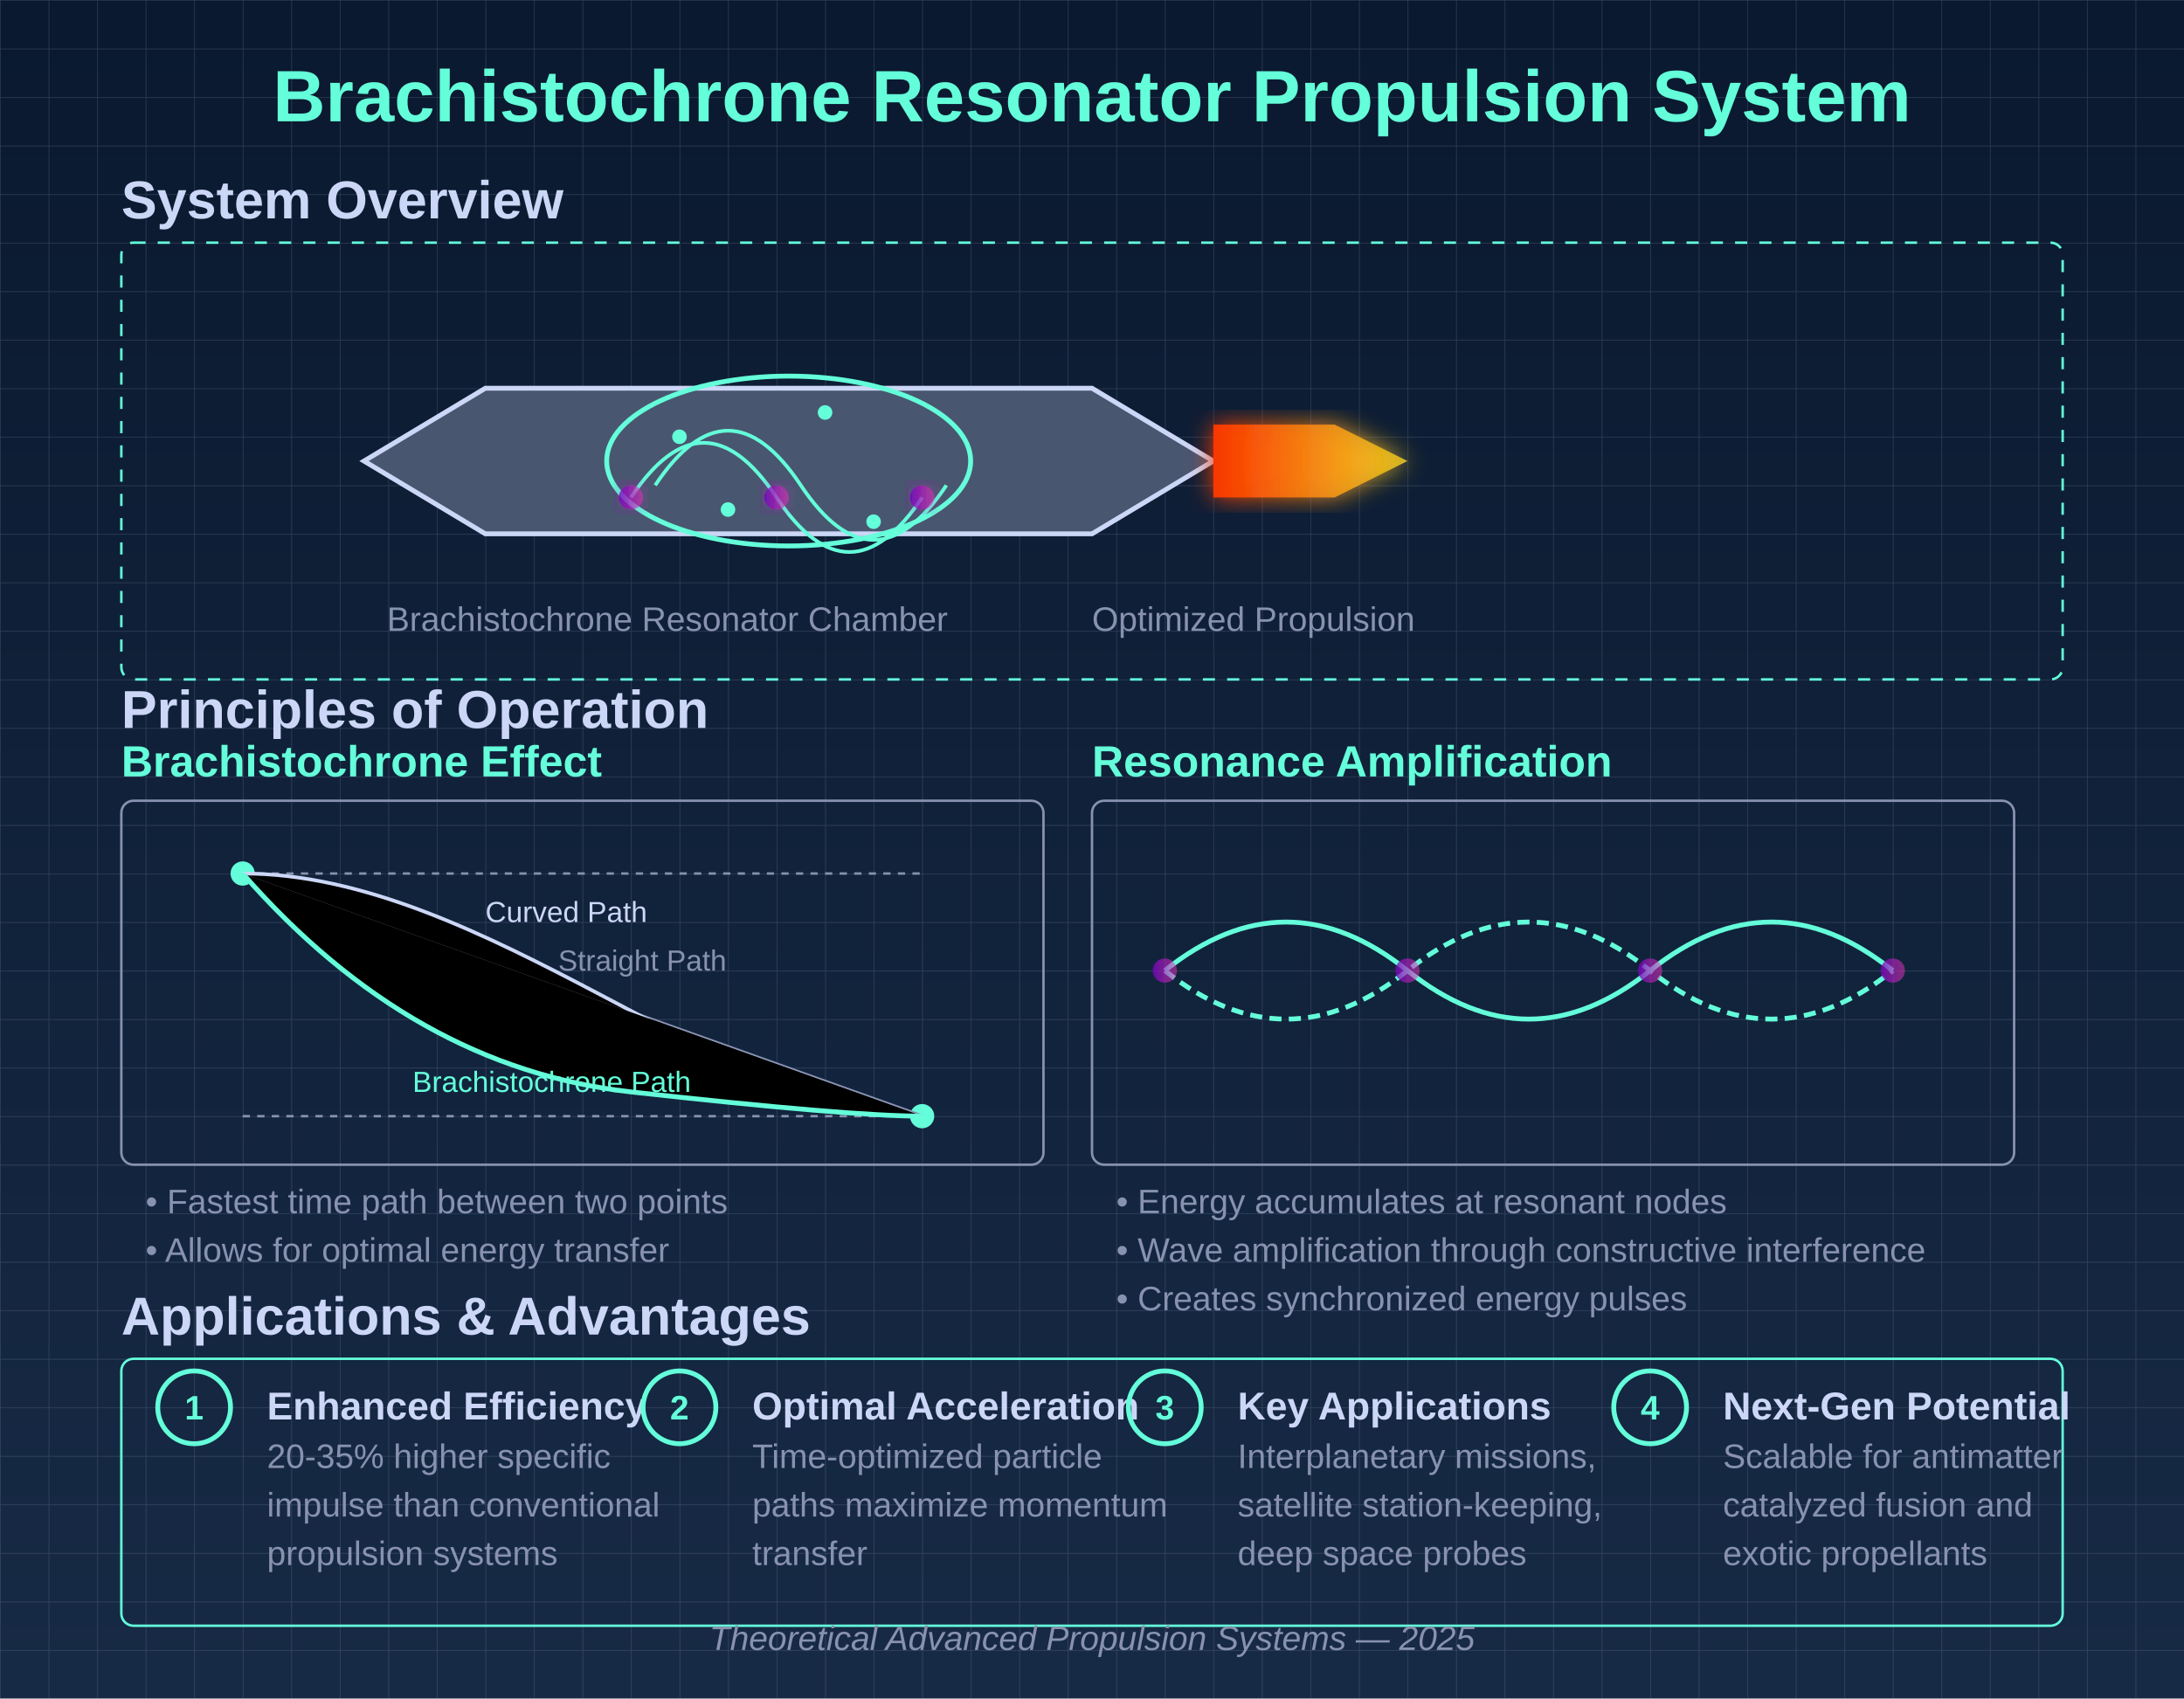
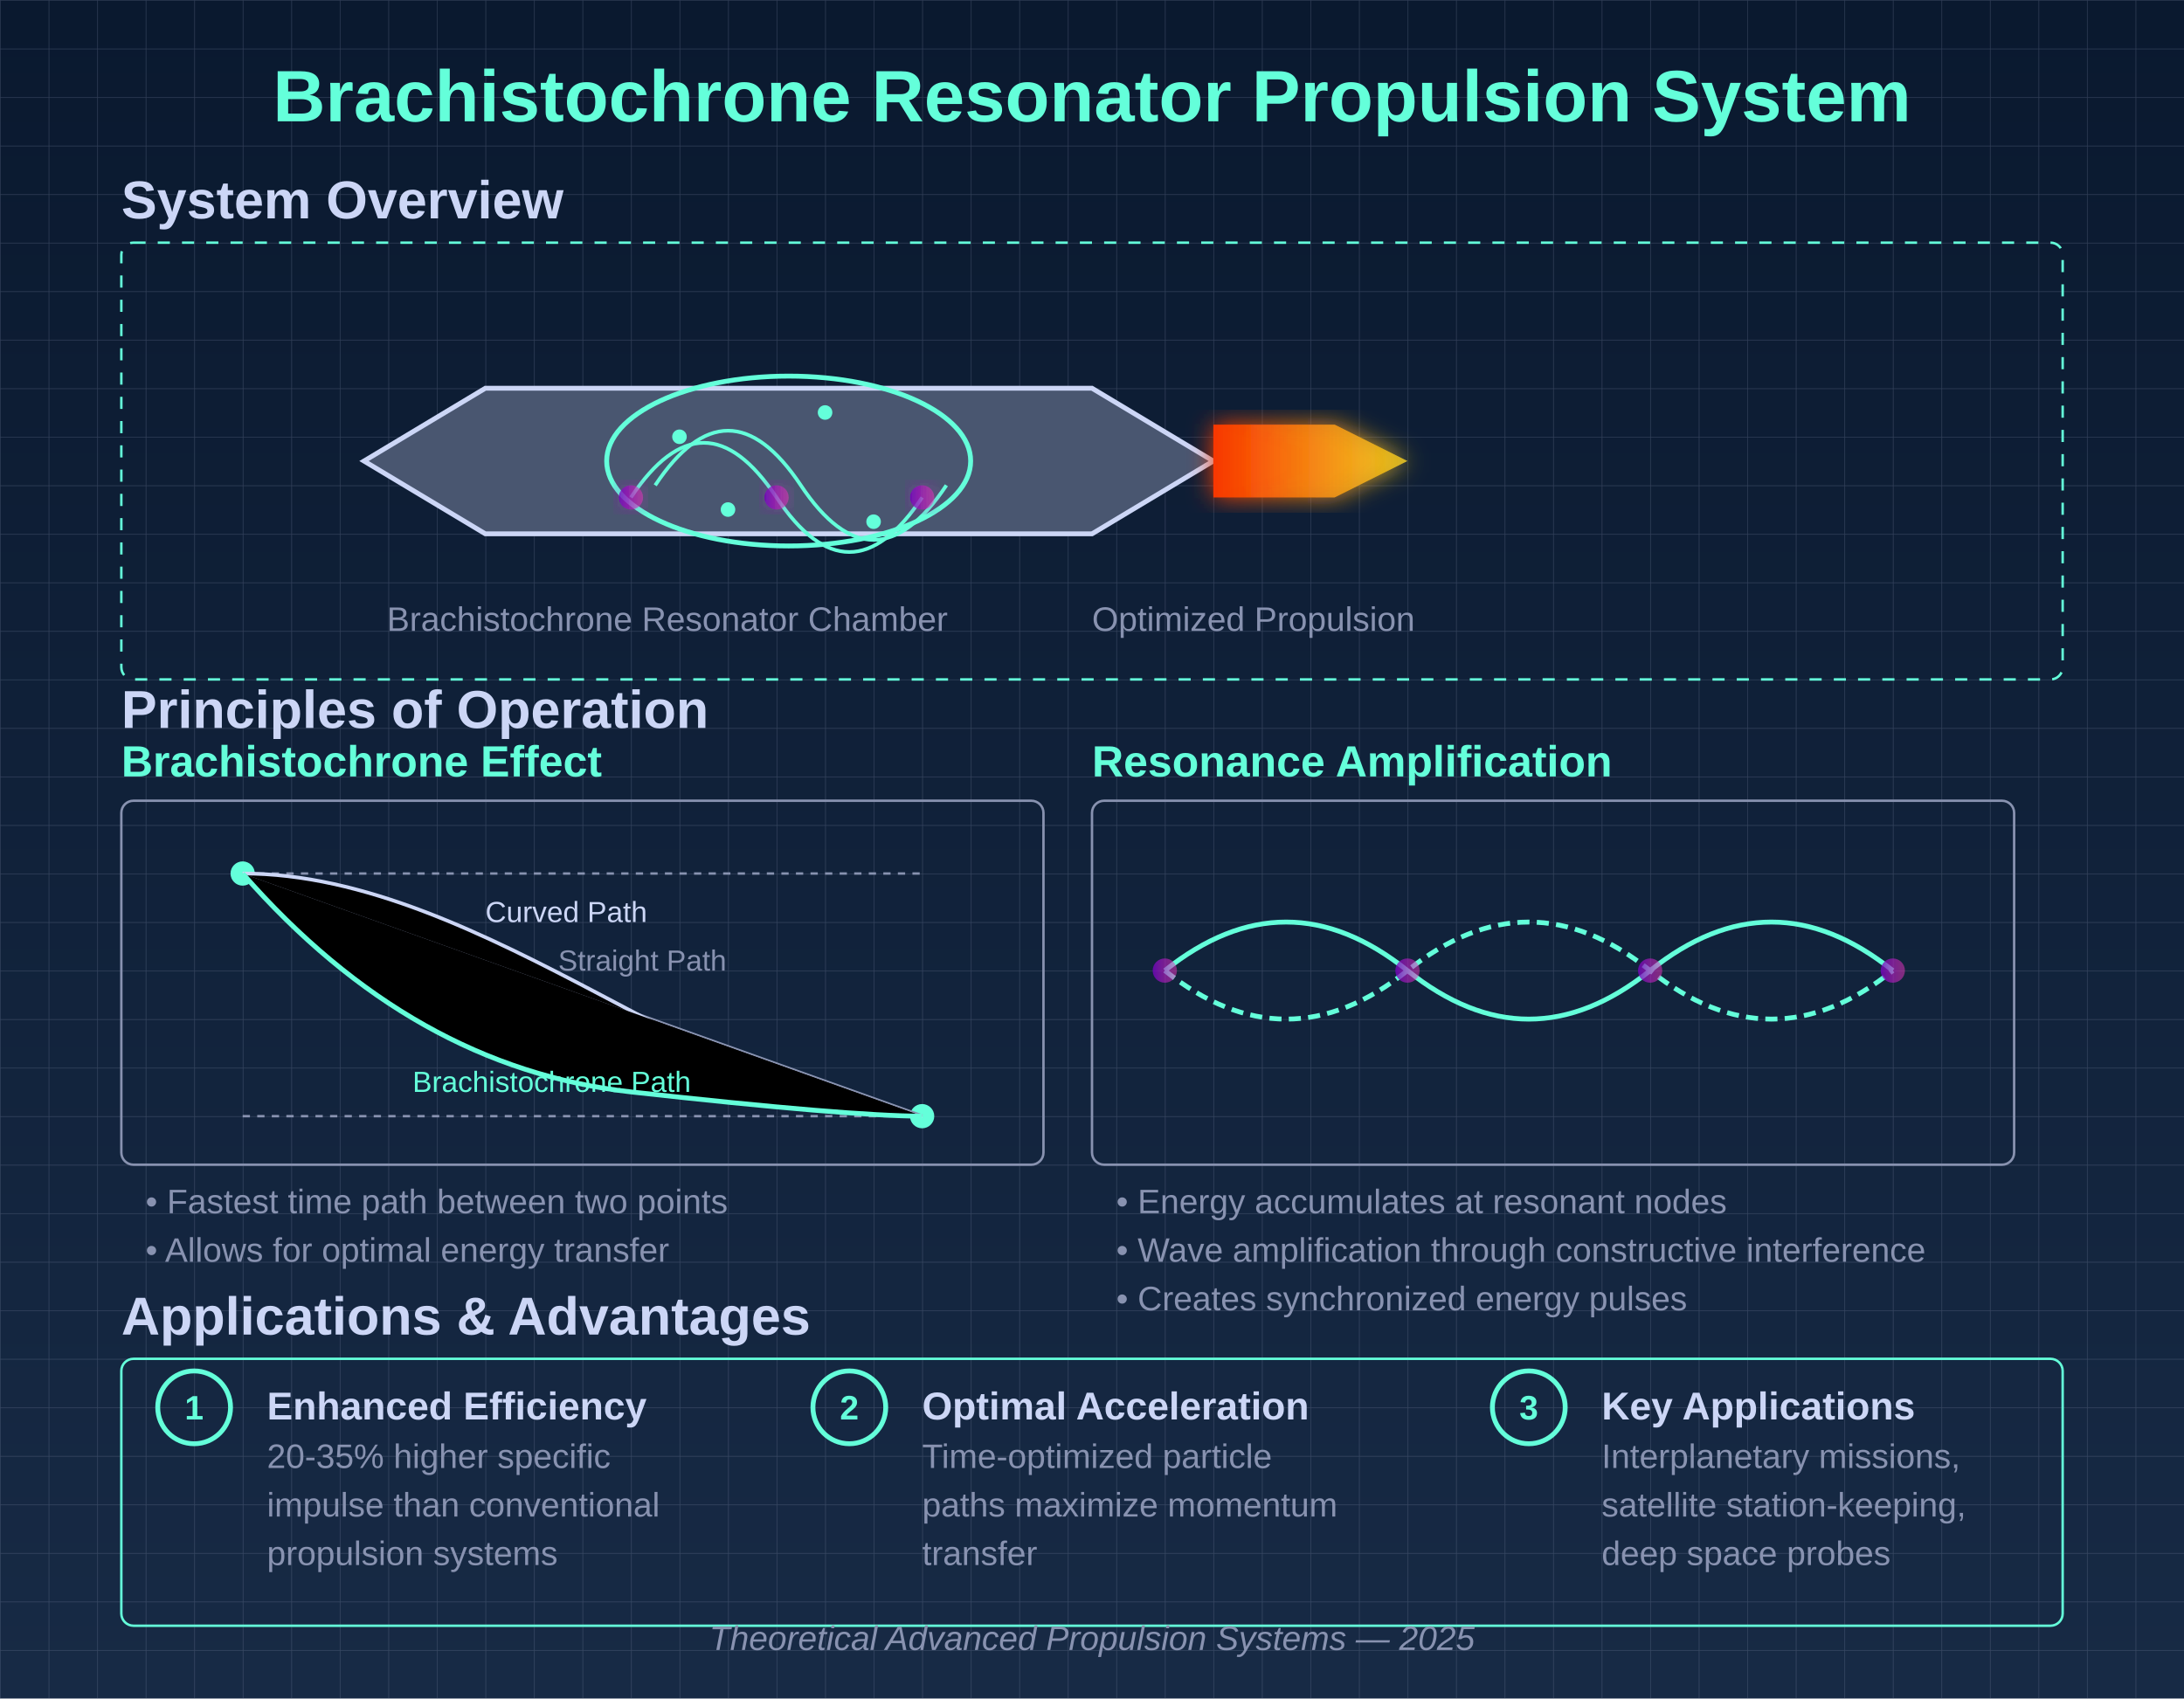
<svg xmlns="http://www.w3.org/2000/svg" viewBox="0 0 900 700">
  <defs>
    <linearGradient id="bgGradient" x1="0%" y1="0%" x2="0%" y2="100%">
      <stop offset="0%" style="stop-color:#0a192f;stop-opacity:1" />
      <stop offset="100%" style="stop-color:#172a45;stop-opacity:1" />
    </linearGradient>
    <linearGradient id="energyGradient" x1="0%" y1="0%" x2="100%" y2="0%">
      <stop offset="0%" style="stop-color:#4facfe;stop-opacity:1" />
      <stop offset="100%" style="stop-color:#00f2fe;stop-opacity:1" />
    </linearGradient>
    <linearGradient id="exhaustGradient" x1="0%" y1="0%" x2="100%" y2="0%">
      <stop offset="0%" style="stop-color:#f83600;stop-opacity:1" />
      <stop offset="100%" style="stop-color:#f9d423;stop-opacity:0.8" />
    </linearGradient>
    <linearGradient id="resonatorGradient" x1="0%" y1="0%" x2="100%" y2="0%">
      <stop offset="0%" style="stop-color:#7303c0;stop-opacity:0.8" />
      <stop offset="100%" style="stop-color:#ec38bc;stop-opacity:0.5" />
    </linearGradient>
    <filter id="glow" x="-20%" y="-20%" width="140%" height="140%">
      <feGaussianBlur stdDeviation="5" result="blur" />
      <feComposite in="SourceGraphic" in2="blur" operator="over" />
    </filter>
    <pattern id="gridPattern" width="20" height="20" patternUnits="userSpaceOnUse">
      <path d="M 20 0 L 0 0 0 20" fill="none" stroke="#8892b0" stroke-width="0.5" opacity="0.3" />
    </pattern>
  </defs>
  <rect width="900" height="700" fill="url(#bgGradient)" />
  <rect width="900" height="700" fill="url(#gridPattern)" />
  <text x="450" y="50" font-family="Arial, sans-serif" font-size="30" font-weight="bold" text-anchor="middle" fill="#64ffda">Brachistochrone Resonator Propulsion System</text>
  <g transform="translate(50, 90)">
    <text x="0" y="0" font-family="Arial, sans-serif" font-size="22" font-weight="bold" fill="#ccd6f6">System Overview</text>
    <rect x="0" y="10" width="800" height="180" fill="none" stroke="#64ffda" stroke-width="1" rx="5" ry="5" stroke-dasharray="5,5" />
    <g transform="translate(50, 50)">
      <path d="M 50,50 L 100,20 L 350,20 L 400,50 L 350,80 L 100,80 Z" fill="#495670" stroke="#ccd6f6" stroke-width="2" />
      <ellipse cx="225" cy="50" rx="75" ry="35" fill="none" stroke="#64ffda" stroke-width="2" />
      <path d="M 160,65 Q 190,20 220,65 Q 250,110 280,65" stroke="#64ffda" stroke-width="1.5" fill="none" />
      <path d="M 170,60 Q 200,15 230,60 Q 260,105 290,60" stroke="#64ffda" stroke-width="1.5" fill="none" />
      <circle cx="160" cy="65" r="5" fill="url(#resonatorGradient)" filter="url(#glow)" />
      <circle cx="220" cy="65" r="5" fill="url(#resonatorGradient)" filter="url(#glow)" />
      <circle cx="280" cy="65" r="5" fill="url(#resonatorGradient)" filter="url(#glow)" />
      <path d="M 100,50 L 150,50" stroke="url(#energyGradient)" stroke-width="4" stroke-dasharray="5,3" />
      <path d="M 350,50 L 400,50" stroke="url(#energyGradient)" stroke-width="4" />
      <path d="M 400,35 L 450,35 L 480,50 L 450,65 L 400,65 L 400,35 Z" fill="url(#exhaustGradient)" filter="url(#glow)" />
      <path d="M 480,50 L 550,50" stroke="url(#exhaustGradient)" stroke-width="10" stroke-linecap="round" filter="url(#glow)" />
      <circle cx="180" cy="40" r="3" fill="#64ffda" />
      <circle cx="200" cy="70" r="3" fill="#64ffda" />
      <circle cx="240" cy="30" r="3" fill="#64ffda" />
      <circle cx="260" cy="75" r="3" fill="#64ffda" />
    </g>
    <text x="225" y="170" font-family="Arial, sans-serif" font-size="14" text-anchor="middle" fill="#8892b0">Brachistochrone Resonator Chamber</text>
    <text x="400" y="170" font-family="Arial, sans-serif" font-size="14" fill="#8892b0">Optimized Propulsion</text>
  </g>
  <g transform="translate(50, 300)">
    <text x="0" y="0" font-family="Arial, sans-serif" font-size="22" font-weight="bold" fill="#ccd6f6">Principles of Operation</text>
    <g transform="translate(0, 20)">
      <text x="0" y="0" font-family="Arial, sans-serif" font-size="18" font-weight="bold" fill="#64ffda">Brachistochrone Effect</text>
      <rect x="0" y="10" width="380" height="150" fill="none" stroke="#8892b0" stroke-width="1" rx="5" ry="5" />
      <line x1="50" y1="40" x2="330" y2="40" stroke="#8892b0" stroke-width="1" stroke-dasharray="3,3" />
      <line x1="50" y1="140" x2="330" y2="140" stroke="#8892b0" stroke-width="1" stroke-dasharray="3,3" />
      <circle cx="50" cy="40" r="5" fill="#64ffda" />
      <circle cx="330" cy="140" r="5" fill="#64ffda" />
      <path d="M 50,40 L 330,140" stroke="#8892b0" stroke-width="1.5" />
      <text x="180" y="80" font-family="Arial, sans-serif" font-size="12" fill="#8892b0">Straight Path</text>
      <path d="M 50,40 C 150,40 250,140 330,140" stroke="#ccd6f6" stroke-width="1.5" />
      <text x="150" y="60" font-family="Arial, sans-serif" font-size="12" fill="#ccd6f6">Curved Path</text>
      <path d="M 50,40 Q 120,120 210,130 T 330,140" stroke="#64ffda" stroke-width="2" />
      <text x="120" y="130" font-family="Arial, sans-serif" font-size="12" fill="#64ffda">Brachistochrone Path</text>
      <text x="10" y="180" font-family="Arial, sans-serif" font-size="14" fill="#8892b0">• Fastest time path between two points</text>
      <text x="10" y="200" font-family="Arial, sans-serif" font-size="14" fill="#8892b0">• Allows for optimal energy transfer</text>
    </g>
    <g transform="translate(400, 20)">
      <text x="0" y="0" font-family="Arial, sans-serif" font-size="18" font-weight="bold" fill="#64ffda">Resonance Amplification</text>
      <rect x="0" y="10" width="380" height="150" fill="none" stroke="#8892b0" stroke-width="1" rx="5" ry="5" />
      <path d="M 30,80 Q 80,40 130,80 Q 180,120 230,80 Q 280,40 330,80" stroke="#64ffda" stroke-width="2" fill="none" />
      <path d="M 30,80 Q 80,120 130,80 Q 180,40 230,80 Q 280,120 330,80" stroke="#64ffda" stroke-width="2" fill="none" stroke-dasharray="5,3" />
      <circle cx="30" cy="80" r="5" fill="url(#resonatorGradient)" />
      <circle cx="130" cy="80" r="5" fill="url(#resonatorGradient)" />
      <circle cx="230" cy="80" r="5" fill="url(#resonatorGradient)" />
      <circle cx="330" cy="80" r="5" fill="url(#resonatorGradient)" />
      <text x="10" y="180" font-family="Arial, sans-serif" font-size="14" fill="#8892b0">• Energy accumulates at resonant nodes</text>
      <text x="10" y="200" font-family="Arial, sans-serif" font-size="14" fill="#8892b0">• Wave amplification through constructive interference</text>
      <text x="10" y="220" font-family="Arial, sans-serif" font-size="14" fill="#8892b0">• Creates synchronized energy pulses</text>
    </g>
  </g>
  <g transform="translate(50, 550)">
    <text x="0" y="0" font-family="Arial, sans-serif" font-size="22" font-weight="bold" fill="#ccd6f6">Applications &amp; Advantages</text>
    <rect x="0" y="10" width="800" height="110" fill="none" stroke="#64ffda" stroke-width="1" rx="5" ry="5" />
    <g transform="translate(30, 30)">
      <circle cx="0" cy="0" r="15" fill="none" stroke="#64ffda" stroke-width="2" />
      <text x="0" y="5" font-family="Arial, sans-serif" font-size="14" font-weight="bold" text-anchor="middle" fill="#64ffda">1</text>
      <text x="30" y="5" font-family="Arial, sans-serif" font-size="16" font-weight="bold" fill="#ccd6f6">Enhanced Efficiency</text>
      <text x="30" y="25" font-family="Arial, sans-serif" font-size="14" fill="#8892b0">20-35% higher specific</text>
      <text x="30" y="45" font-family="Arial, sans-serif" font-size="14" fill="#8892b0">impulse than conventional</text>
      <text x="30" y="65" font-family="Arial, sans-serif" font-size="14" fill="#8892b0">propulsion systems</text>
    </g>
-     <g transform="translate(230, 30)">
+     <g transform="translate(300, 30)">
      <circle cx="0" cy="0" r="15" fill="none" stroke="#64ffda" stroke-width="2" />
      <text x="0" y="5" font-family="Arial, sans-serif" font-size="14" font-weight="bold" text-anchor="middle" fill="#64ffda">2</text>
      <text x="30" y="5" font-family="Arial, sans-serif" font-size="16" font-weight="bold" fill="#ccd6f6">Optimal Acceleration</text>
      <text x="30" y="25" font-family="Arial, sans-serif" font-size="14" fill="#8892b0">Time-optimized particle</text>
      <text x="30" y="45" font-family="Arial, sans-serif" font-size="14" fill="#8892b0">paths maximize momentum</text>
      <text x="30" y="65" font-family="Arial, sans-serif" font-size="14" fill="#8892b0">transfer</text>
    </g>
-     <g transform="translate(430, 30)">
+     <g transform="translate(580, 30)">
      <circle cx="0" cy="0" r="15" fill="none" stroke="#64ffda" stroke-width="2" />
      <text x="0" y="5" font-family="Arial, sans-serif" font-size="14" font-weight="bold" text-anchor="middle" fill="#64ffda">3</text>
      <text x="30" y="5" font-family="Arial, sans-serif" font-size="16" font-weight="bold" fill="#ccd6f6">Key Applications</text>
      <text x="30" y="25" font-family="Arial, sans-serif" font-size="14" fill="#8892b0">Interplanetary missions,</text>
      <text x="30" y="45" font-family="Arial, sans-serif" font-size="14" fill="#8892b0">satellite station-keeping,</text>
      <text x="30" y="65" font-family="Arial, sans-serif" font-size="14" fill="#8892b0">deep space probes</text>
    </g>
-     <g transform="translate(630, 30)">
-       <circle cx="0" cy="0" r="15" fill="none" stroke="#64ffda" stroke-width="2" />
-       <text x="0" y="5" font-family="Arial, sans-serif" font-size="14" font-weight="bold" text-anchor="middle" fill="#64ffda">4</text>
-       <text x="30" y="5" font-family="Arial, sans-serif" font-size="16" font-weight="bold" fill="#ccd6f6">Next-Gen Potential</text>
-       <text x="30" y="25" font-family="Arial, sans-serif" font-size="14" fill="#8892b0">Scalable for antimatter</text>
-       <text x="30" y="45" font-family="Arial, sans-serif" font-size="14" fill="#8892b0">catalyzed fusion and</text>
-       <text x="30" y="65" font-family="Arial, sans-serif" font-size="14" fill="#8892b0">exotic propellants</text>
-     </g>
  </g>
  <text x="450" y="680" font-family="Arial, sans-serif" font-size="14" font-style="italic" text-anchor="middle" fill="#8892b0">Theoretical Advanced Propulsion Systems — 2025</text>
</svg>
